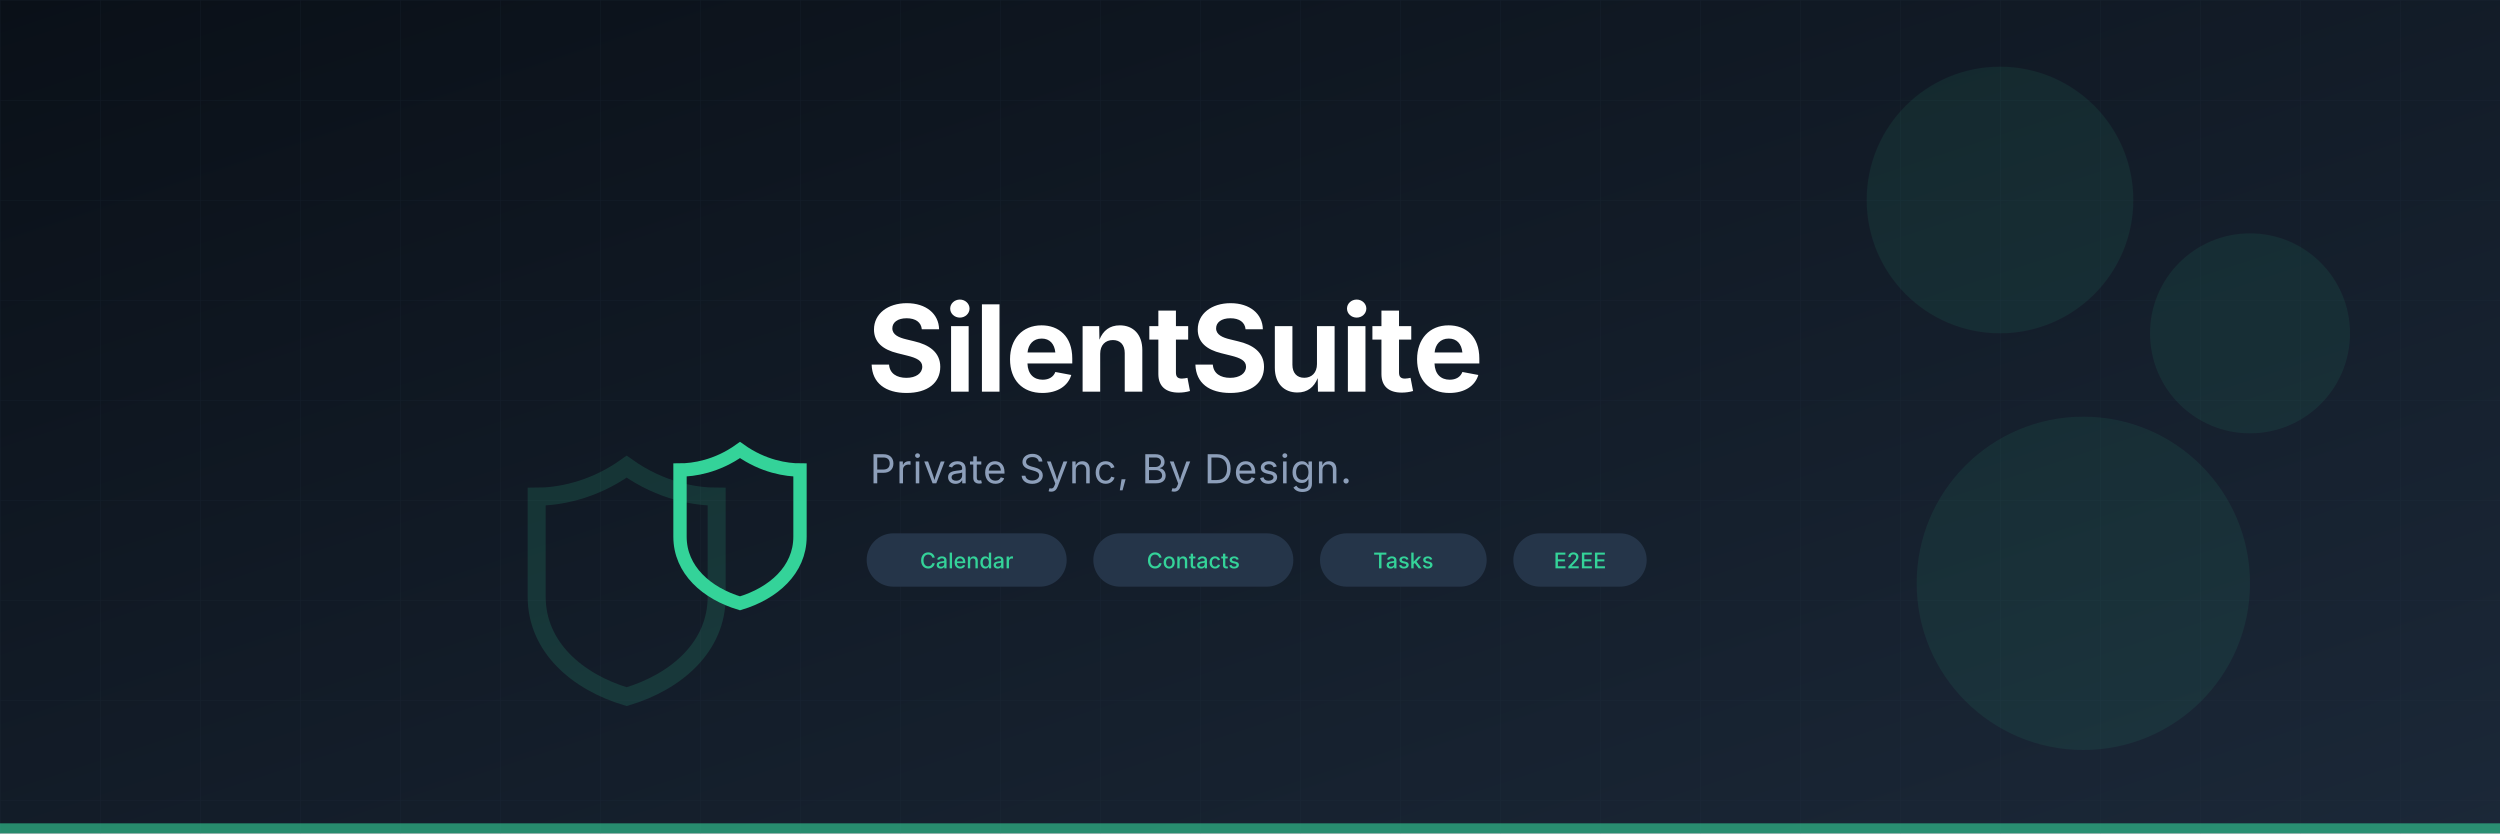
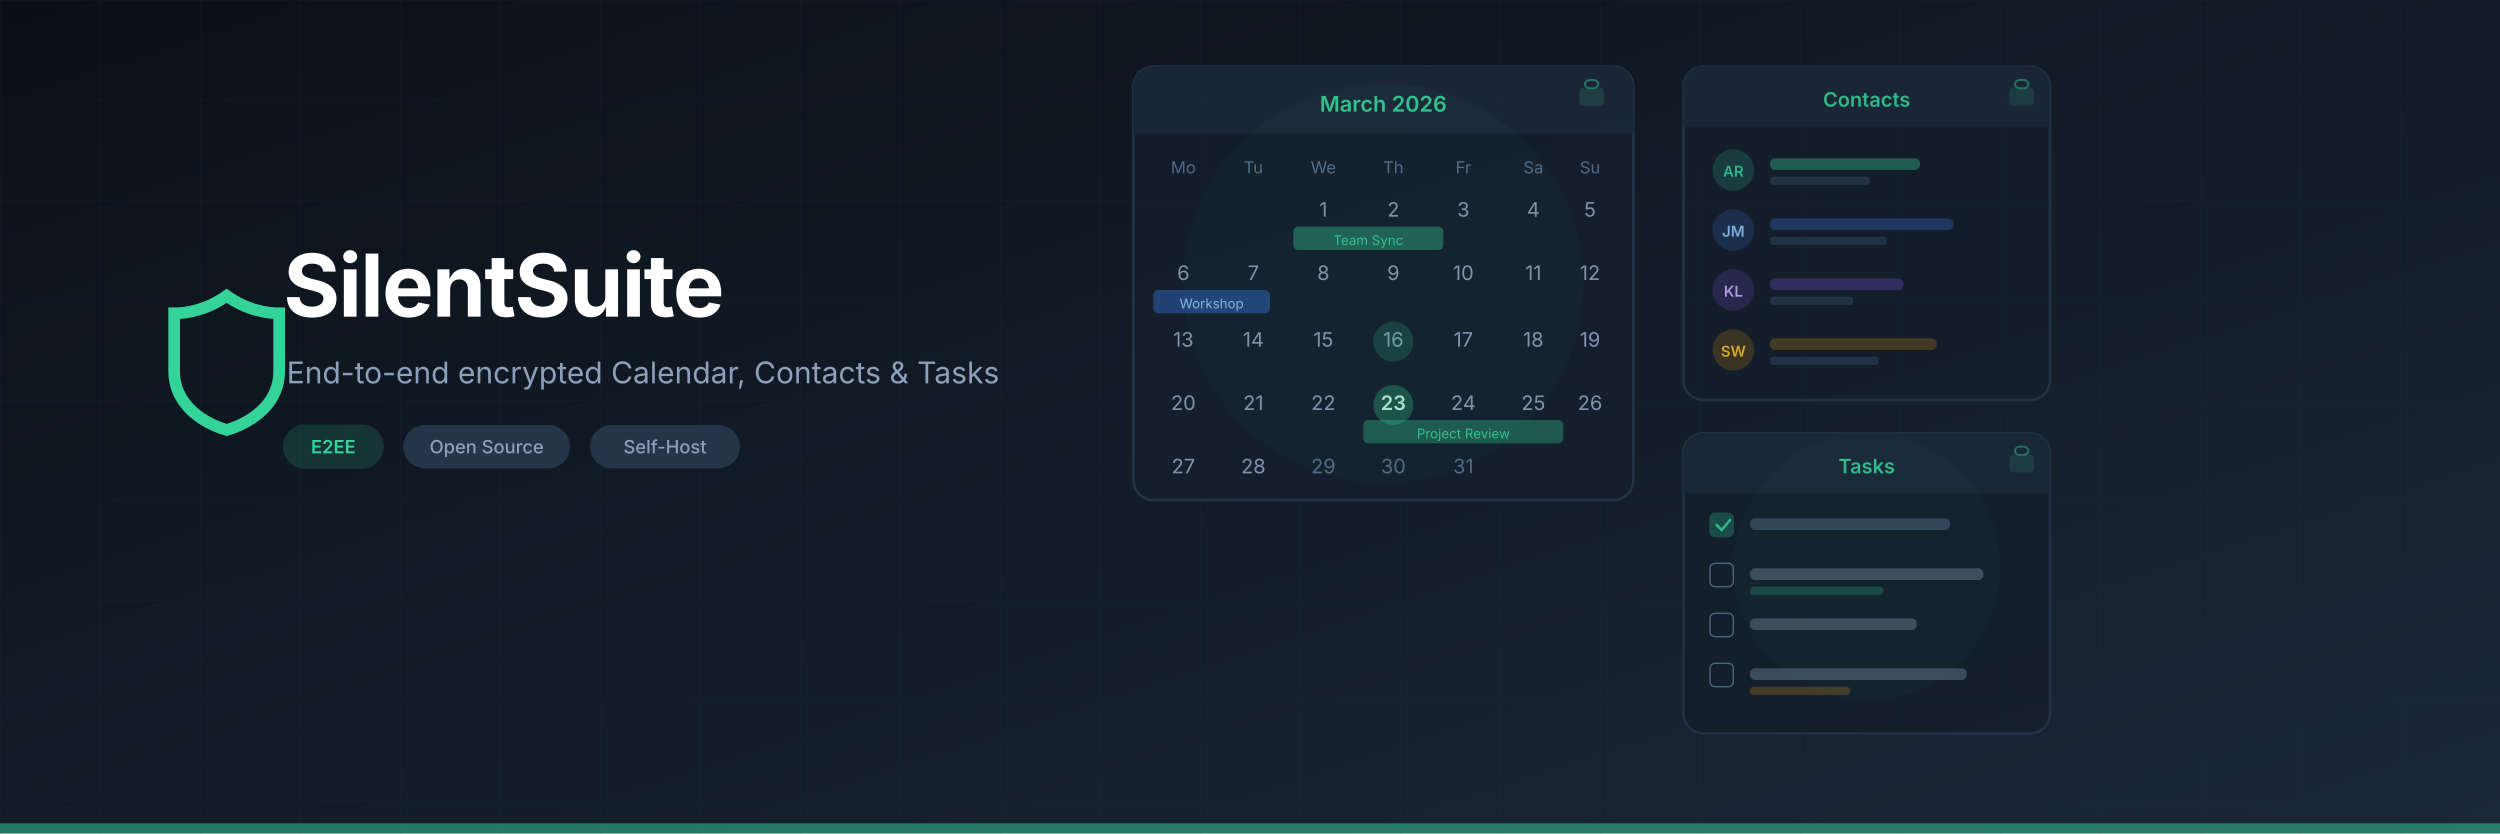
<svg xmlns="http://www.w3.org/2000/svg" width="1500" height="500" viewBox="0 0 1500 500">
  <defs>
    <linearGradient id="bg" x1="0" y1="0" x2="1" y2="1">
      <stop offset="0%" stop-color="#0A1018" />
      <stop offset="100%" stop-color="#1B2838" />
    </linearGradient>
    <pattern id="grid" width="60" height="60" patternUnits="userSpaceOnUse">
      <path d="M 60 0 L 0 0 0 60" fill="none" stroke="#253549" stroke-width="0.5" opacity="0.3" />
    </pattern>
  </defs>
  <rect width="1500" height="500" fill="url(#bg)" />
  <rect width="1500" height="500" fill="url(#grid)" />
-   <g transform="translate(280, 250) scale(6)" opacity="0.15">
-     <path d="M16 5C12.5 7.5 9 8 7 8v10c0 5 4 8.5 9 10 5-1.5 9-5 9-10V8c-2 0-5.5-.5-9-3z" fill="none" stroke="#34d399" stroke-width="1.8" />
+   <g transform="translate(80, 160)">
+     <g transform="scale(3.5)">
+       <path d="M16 5C12.5 7.5 9 8 7 8v10c0 5 4 8.5 9 10 5-1.5 9-5 9-10V8c-2 0-5.5-.5-9-3z" fill="none" stroke="#34d399" stroke-width="2" />
+     </g>
+     <text x="90" y="30" font-family="Inter, system-ui, sans-serif" font-size="52" font-weight="700" fill="white" letter-spacing="-1">SilentSuite</text>
+     <text x="92" y="70" font-family="Inter, system-ui, sans-serif" font-size="18" font-weight="400" fill="#8D9FBA">End-to-end encrypted Calendar, Contacts &amp; Tasks</text>
+     <g transform="translate(90, 95)">
+       <rect x="0" y="0" width="60" height="26" rx="13" fill="#34d399" opacity="0.15" stroke="#34d399" stroke-width="0.5" />
+       <text x="30" y="17" font-family="Inter, system-ui, sans-serif" font-size="11" font-weight="600" fill="#34d399" text-anchor="middle">E2EE</text>
+       <rect x="72" y="0" width="100" height="26" rx="13" fill="#253549" />
+       <text x="122" y="17" font-family="Inter, system-ui, sans-serif" font-size="11" font-weight="500" fill="#8D9FBA" text-anchor="middle">Open Source</text>
+       <rect x="184" y="0" width="90" height="26" rx="13" fill="#253549" />
+       <text x="229" y="17" font-family="Inter, system-ui, sans-serif" font-size="11" font-weight="500" fill="#8D9FBA" text-anchor="middle">Self-Host</text>
+     </g>
  </g>
-   <g transform="translate(380, 250) scale(4)">
-     <path d="M16 5C12.5 7.5 9 8 7 8v10c0 5 4 8.5 9 10 5-1.5 9-5 9-10V8c-2 0-5.5-.5-9-3z" fill="none" stroke="#34d399" stroke-width="2" />
+   <g transform="translate(680, 40)" opacity="0.9">
+     <rect width="300" height="260" rx="12" fill="#141E2C" stroke="#253549" stroke-width="1.5" />
+     <rect x="0" y="0" width="300" height="40" rx="12" fill="#1B2838" />
+     <rect x="0" y="28" width="300" height="12" fill="#1B2838" />
+     <text x="150" y="27" font-family="Inter, system-ui, sans-serif" font-size="13" font-weight="600" fill="#34d399" text-anchor="middle">March 2026</text>
+     <text x="30" y="64" font-family="Inter, sans-serif" font-size="10" fill="#5A7191" text-anchor="middle">Mo</text>
+     <text x="72" y="64" font-family="Inter, sans-serif" font-size="10" fill="#5A7191" text-anchor="middle">Tu</text>
+     <text x="114" y="64" font-family="Inter, sans-serif" font-size="10" fill="#5A7191" text-anchor="middle">We</text>
+     <text x="156" y="64" font-family="Inter, sans-serif" font-size="10" fill="#5A7191" text-anchor="middle">Th</text>
+     <text x="198" y="64" font-family="Inter, sans-serif" font-size="10" fill="#5A7191" text-anchor="middle">Fr</text>
+     <text x="240" y="64" font-family="Inter, sans-serif" font-size="10" fill="#5A7191" text-anchor="middle">Sa</text>
+     <text x="274" y="64" font-family="Inter, sans-serif" font-size="10" fill="#5A7191" text-anchor="middle">Su</text>
+     <text x="114" y="90" font-family="Inter, sans-serif" font-size="12" fill="#8D9FBA" text-anchor="middle">1</text>
+     <text x="156" y="90" font-family="Inter, sans-serif" font-size="12" fill="#8D9FBA" text-anchor="middle">2</text>
+     <text x="198" y="90" font-family="Inter, sans-serif" font-size="12" fill="#8D9FBA" text-anchor="middle">3</text>
+     <text x="240" y="90" font-family="Inter, sans-serif" font-size="12" fill="#8D9FBA" text-anchor="middle">4</text>
+     <text x="274" y="90" font-family="Inter, sans-serif" font-size="12" fill="#8D9FBA" text-anchor="middle">5</text>
+     <rect x="96" y="96" width="90" height="14" rx="3" fill="#34d399" opacity="0.4" />
+     <text x="141" y="107" font-family="Inter, sans-serif" font-size="8" fill="#34d399" text-anchor="middle">Team Sync</text>
+     <text x="30" y="128" font-family="Inter, sans-serif" font-size="12" fill="#8D9FBA" text-anchor="middle">6</text>
+     <text x="72" y="128" font-family="Inter, sans-serif" font-size="12" fill="#8D9FBA" text-anchor="middle">7</text>
+     <text x="114" y="128" font-family="Inter, sans-serif" font-size="12" fill="#8D9FBA" text-anchor="middle">8</text>
+     <text x="156" y="128" font-family="Inter, sans-serif" font-size="12" fill="#8D9FBA" text-anchor="middle">9</text>
+     <text x="198" y="128" font-family="Inter, sans-serif" font-size="12" fill="#8D9FBA" text-anchor="middle">10</text>
+     <text x="240" y="128" font-family="Inter, sans-serif" font-size="12" fill="#8D9FBA" text-anchor="middle">11</text>
+     <text x="274" y="128" font-family="Inter, sans-serif" font-size="12" fill="#8D9FBA" text-anchor="middle">12</text>
+     <rect x="12" y="134" width="70" height="14" rx="3" fill="#3b82f6" opacity="0.4" />
+     <text x="47" y="145" font-family="Inter, sans-serif" font-size="8" fill="#93c5fd" text-anchor="middle">Workshop</text>
+     <text x="30" y="168" font-family="Inter, sans-serif" font-size="12" fill="#8D9FBA" text-anchor="middle">13</text>
+     <text x="72" y="168" font-family="Inter, sans-serif" font-size="12" fill="#8D9FBA" text-anchor="middle">14</text>
+     <text x="114" y="168" font-family="Inter, sans-serif" font-size="12" fill="#8D9FBA" text-anchor="middle">15</text>
+     <text x="156" y="168" font-family="Inter, sans-serif" font-size="12" fill="#8D9FBA" text-anchor="middle">16</text>
+     <text x="198" y="168" font-family="Inter, sans-serif" font-size="12" fill="#8D9FBA" text-anchor="middle">17</text>
+     <text x="240" y="168" font-family="Inter, sans-serif" font-size="12" fill="#8D9FBA" text-anchor="middle">18</text>
+     <text x="274" y="168" font-family="Inter, sans-serif" font-size="12" fill="#8D9FBA" text-anchor="middle">19</text>
+     <circle cx="156" cy="165" r="12" fill="#34d399" opacity="0.2" />
+     <text x="30" y="206" font-family="Inter, sans-serif" font-size="12" fill="#8D9FBA" text-anchor="middle">20</text>
+     <text x="72" y="206" font-family="Inter, sans-serif" font-size="12" fill="#8D9FBA" text-anchor="middle">21</text>
+     <text x="114" y="206" font-family="Inter, sans-serif" font-size="12" fill="#8D9FBA" text-anchor="middle">22</text>
+     <text x="156" y="206" font-family="Inter, sans-serif" font-size="12" fill="white" font-weight="600" text-anchor="middle">23</text>
+     <circle cx="156" cy="203" r="12" fill="#34d399" opacity="0.3" />
+     <text x="198" y="206" font-family="Inter, sans-serif" font-size="12" fill="#8D9FBA" text-anchor="middle">24</text>
+     <text x="240" y="206" font-family="Inter, sans-serif" font-size="12" fill="#8D9FBA" text-anchor="middle">25</text>
+     <text x="274" y="206" font-family="Inter, sans-serif" font-size="12" fill="#8D9FBA" text-anchor="middle">26</text>
+     <rect x="138" y="212" width="120" height="14" rx="3" fill="#34d399" opacity="0.35" />
+     <text x="198" y="223" font-family="Inter, sans-serif" font-size="8" fill="#34d399" text-anchor="middle">Project Review</text>
+     <text x="30" y="244" font-family="Inter, sans-serif" font-size="12" fill="#8D9FBA" text-anchor="middle">27</text>
+     <text x="72" y="244" font-family="Inter, sans-serif" font-size="12" fill="#8D9FBA" text-anchor="middle">28</text>
+     <text x="114" y="244" font-family="Inter, sans-serif" font-size="12" fill="#5A7191" text-anchor="middle">29</text>
+     <text x="156" y="244" font-family="Inter, sans-serif" font-size="12" fill="#5A7191" text-anchor="middle">30</text>
+     <text x="198" y="244" font-family="Inter, sans-serif" font-size="12" fill="#5A7191" text-anchor="middle">31</text>
+     <g transform="translate(268, 8)" opacity="0.5">
+       <rect x="3" y="0" width="8" height="5" rx="3" fill="none" stroke="#34d399" stroke-width="1.2" />
+       <rect x="0" y="5" width="14" height="10" rx="2" fill="#34d399" opacity="0.3" stroke="#34d399" stroke-width="0.8" />
+     </g>
  </g>
-   <text x="520" y="235" font-family="Inter, system-ui, sans-serif" font-size="72" font-weight="700" fill="white" letter-spacing="-1">SilentSuite</text>
-   <text x="522" y="290" font-family="Inter, system-ui, sans-serif" font-size="24" font-weight="400" fill="#8D9FBA" letter-spacing="0.5">Private Sync, By Design.</text>
-   <g transform="translate(520, 320)">
-     <rect x="0" y="0" width="120" height="32" rx="16" fill="#253549" />
-     <text x="60" y="21" font-family="Inter, system-ui, sans-serif" font-size="13" font-weight="500" fill="#34d399" text-anchor="middle">Calendar</text>
-     <rect x="136" y="0" width="120" height="32" rx="16" fill="#253549" />
-     <text x="196" y="21" font-family="Inter, system-ui, sans-serif" font-size="13" font-weight="500" fill="#34d399" text-anchor="middle">Contacts</text>
-     <rect x="272" y="0" width="100" height="32" rx="16" fill="#253549" />
-     <text x="322" y="21" font-family="Inter, system-ui, sans-serif" font-size="13" font-weight="500" fill="#34d399" text-anchor="middle">Tasks</text>
-     <rect x="388" y="0" width="80" height="32" rx="16" fill="#253549" />
-     <text x="428" y="21" font-family="Inter, system-ui, sans-serif" font-size="13" font-weight="500" fill="#34d399" text-anchor="middle">E2EE</text>
+   <g transform="translate(1010, 40)" opacity="0.85">
+     <rect width="220" height="200" rx="12" fill="#141E2C" stroke="#253549" stroke-width="1.5" />
+     <rect x="0" y="0" width="220" height="36" rx="12" fill="#1B2838" />
+     <rect x="0" y="24" width="220" height="12" fill="#1B2838" />
+     <text x="110" y="24" font-family="Inter, sans-serif" font-size="12" font-weight="600" fill="#34d399" text-anchor="middle">Contacts</text>
+     <circle cx="30" cy="62" r="12" fill="#34d399" opacity="0.2" stroke="#34d399" stroke-width="0.8" />
+     <text x="30" y="66" font-family="Inter, sans-serif" font-size="9" fill="#34d399" text-anchor="middle" font-weight="600">AR</text>
+     <rect x="52" y="55" width="90" height="7" rx="3" fill="#34d399" opacity="0.4" />
+     <rect x="52" y="66" width="60" height="5" rx="2" fill="#253549" />
+     <circle cx="30" cy="98" r="12" fill="#3b82f6" opacity="0.2" stroke="#3b82f6" stroke-width="0.8" />
+     <text x="30" y="102" font-family="Inter, sans-serif" font-size="9" fill="#93c5fd" text-anchor="middle" font-weight="600">JM</text>
+     <rect x="52" y="91" width="110" height="7" rx="3" fill="#3b82f6" opacity="0.3" />
+     <rect x="52" y="102" width="70" height="5" rx="2" fill="#253549" />
+     <circle cx="30" cy="134" r="12" fill="#8b5cf6" opacity="0.2" stroke="#8b5cf6" stroke-width="0.8" />
+     <text x="30" y="138" font-family="Inter, sans-serif" font-size="9" fill="#c4b5fd" text-anchor="middle" font-weight="600">KL</text>
+     <rect x="52" y="127" width="80" height="7" rx="3" fill="#8b5cf6" opacity="0.3" />
+     <rect x="52" y="138" width="50" height="5" rx="2" fill="#253549" />
+     <circle cx="30" cy="170" r="12" fill="#f59e0b" opacity="0.2" stroke="#f59e0b" stroke-width="0.8" />
+     <text x="30" y="174" font-family="Inter, sans-serif" font-size="9" fill="#fbbf24" text-anchor="middle" font-weight="600">SW</text>
+     <rect x="52" y="163" width="100" height="7" rx="3" fill="#f59e0b" opacity="0.25" />
+     <rect x="52" y="174" width="65" height="5" rx="2" fill="#253549" />
+     <g transform="translate(196, 8)" opacity="0.5">
+       <rect x="3" y="0" width="8" height="5" rx="3" fill="none" stroke="#34d399" stroke-width="1.2" />
+       <rect x="0" y="5" width="14" height="10" rx="2" fill="#34d399" opacity="0.3" stroke="#34d399" stroke-width="0.8" />
+     </g>
  </g>
-   <rect x="0" y="494" width="1500" height="6" fill="#34d399" opacity="0.6" />
-   <g opacity="0.08">
-     <circle cx="1200" cy="120" r="80" fill="#34d399" />
-     <circle cx="1350" cy="200" r="60" fill="#34d399" />
-     <circle cx="1250" cy="350" r="100" fill="#34d399" />
+   <g transform="translate(1010, 260)" opacity="0.85">
+     <rect width="220" height="180" rx="12" fill="#141E2C" stroke="#253549" stroke-width="1.5" />
+     <rect x="0" y="0" width="220" height="36" rx="12" fill="#1B2838" />
+     <rect x="0" y="24" width="220" height="12" fill="#1B2838" />
+     <text x="110" y="24" font-family="Inter, sans-serif" font-size="12" font-weight="600" fill="#34d399" text-anchor="middle">Tasks</text>
+     <rect x="16" y="48" width="14" height="14" rx="3" fill="#34d399" opacity="0.3" stroke="#34d399" stroke-width="0.8" />
+     <path d="M20 55 L23 58 L28 52" fill="none" stroke="#34d399" stroke-width="1.5" stroke-linecap="round" />
+     <rect x="40" y="51" width="120" height="7" rx="3" fill="#5A7191" opacity="0.5" />
+     <rect x="16" y="78" width="14" height="14" rx="3" fill="none" stroke="#5A7191" stroke-width="0.8" />
+     <rect x="40" y="81" width="140" height="7" rx="3" fill="#8D9FBA" opacity="0.4" />
+     <rect x="40" y="92" width="80" height="5" rx="2" fill="#34d399" opacity="0.25" />
+     <rect x="16" y="108" width="14" height="14" rx="3" fill="none" stroke="#5A7191" stroke-width="0.8" />
+     <rect x="40" y="111" width="100" height="7" rx="3" fill="#8D9FBA" opacity="0.4" />
+     <rect x="16" y="138" width="14" height="14" rx="3" fill="none" stroke="#5A7191" stroke-width="0.8" />
+     <rect x="40" y="141" width="130" height="7" rx="3" fill="#8D9FBA" opacity="0.4" />
+     <rect x="40" y="152" width="60" height="5" rx="2" fill="#f59e0b" opacity="0.25" />
+     <g transform="translate(196, 8)" opacity="0.5">
+       <rect x="3" y="0" width="8" height="5" rx="3" fill="none" stroke="#34d399" stroke-width="1.2" />
+       <rect x="0" y="5" width="14" height="10" rx="2" fill="#34d399" opacity="0.3" stroke="#34d399" stroke-width="0.8" />
+     </g>
  </g>
+   <circle cx="830" cy="170" r="120" fill="#34d399" opacity="0.03" />
+   <circle cx="1120" cy="340" r="80" fill="#34d399" opacity="0.03" />
+   <rect x="0" y="494" width="1500" height="6" fill="#34d399" opacity="0.5" />
</svg>
